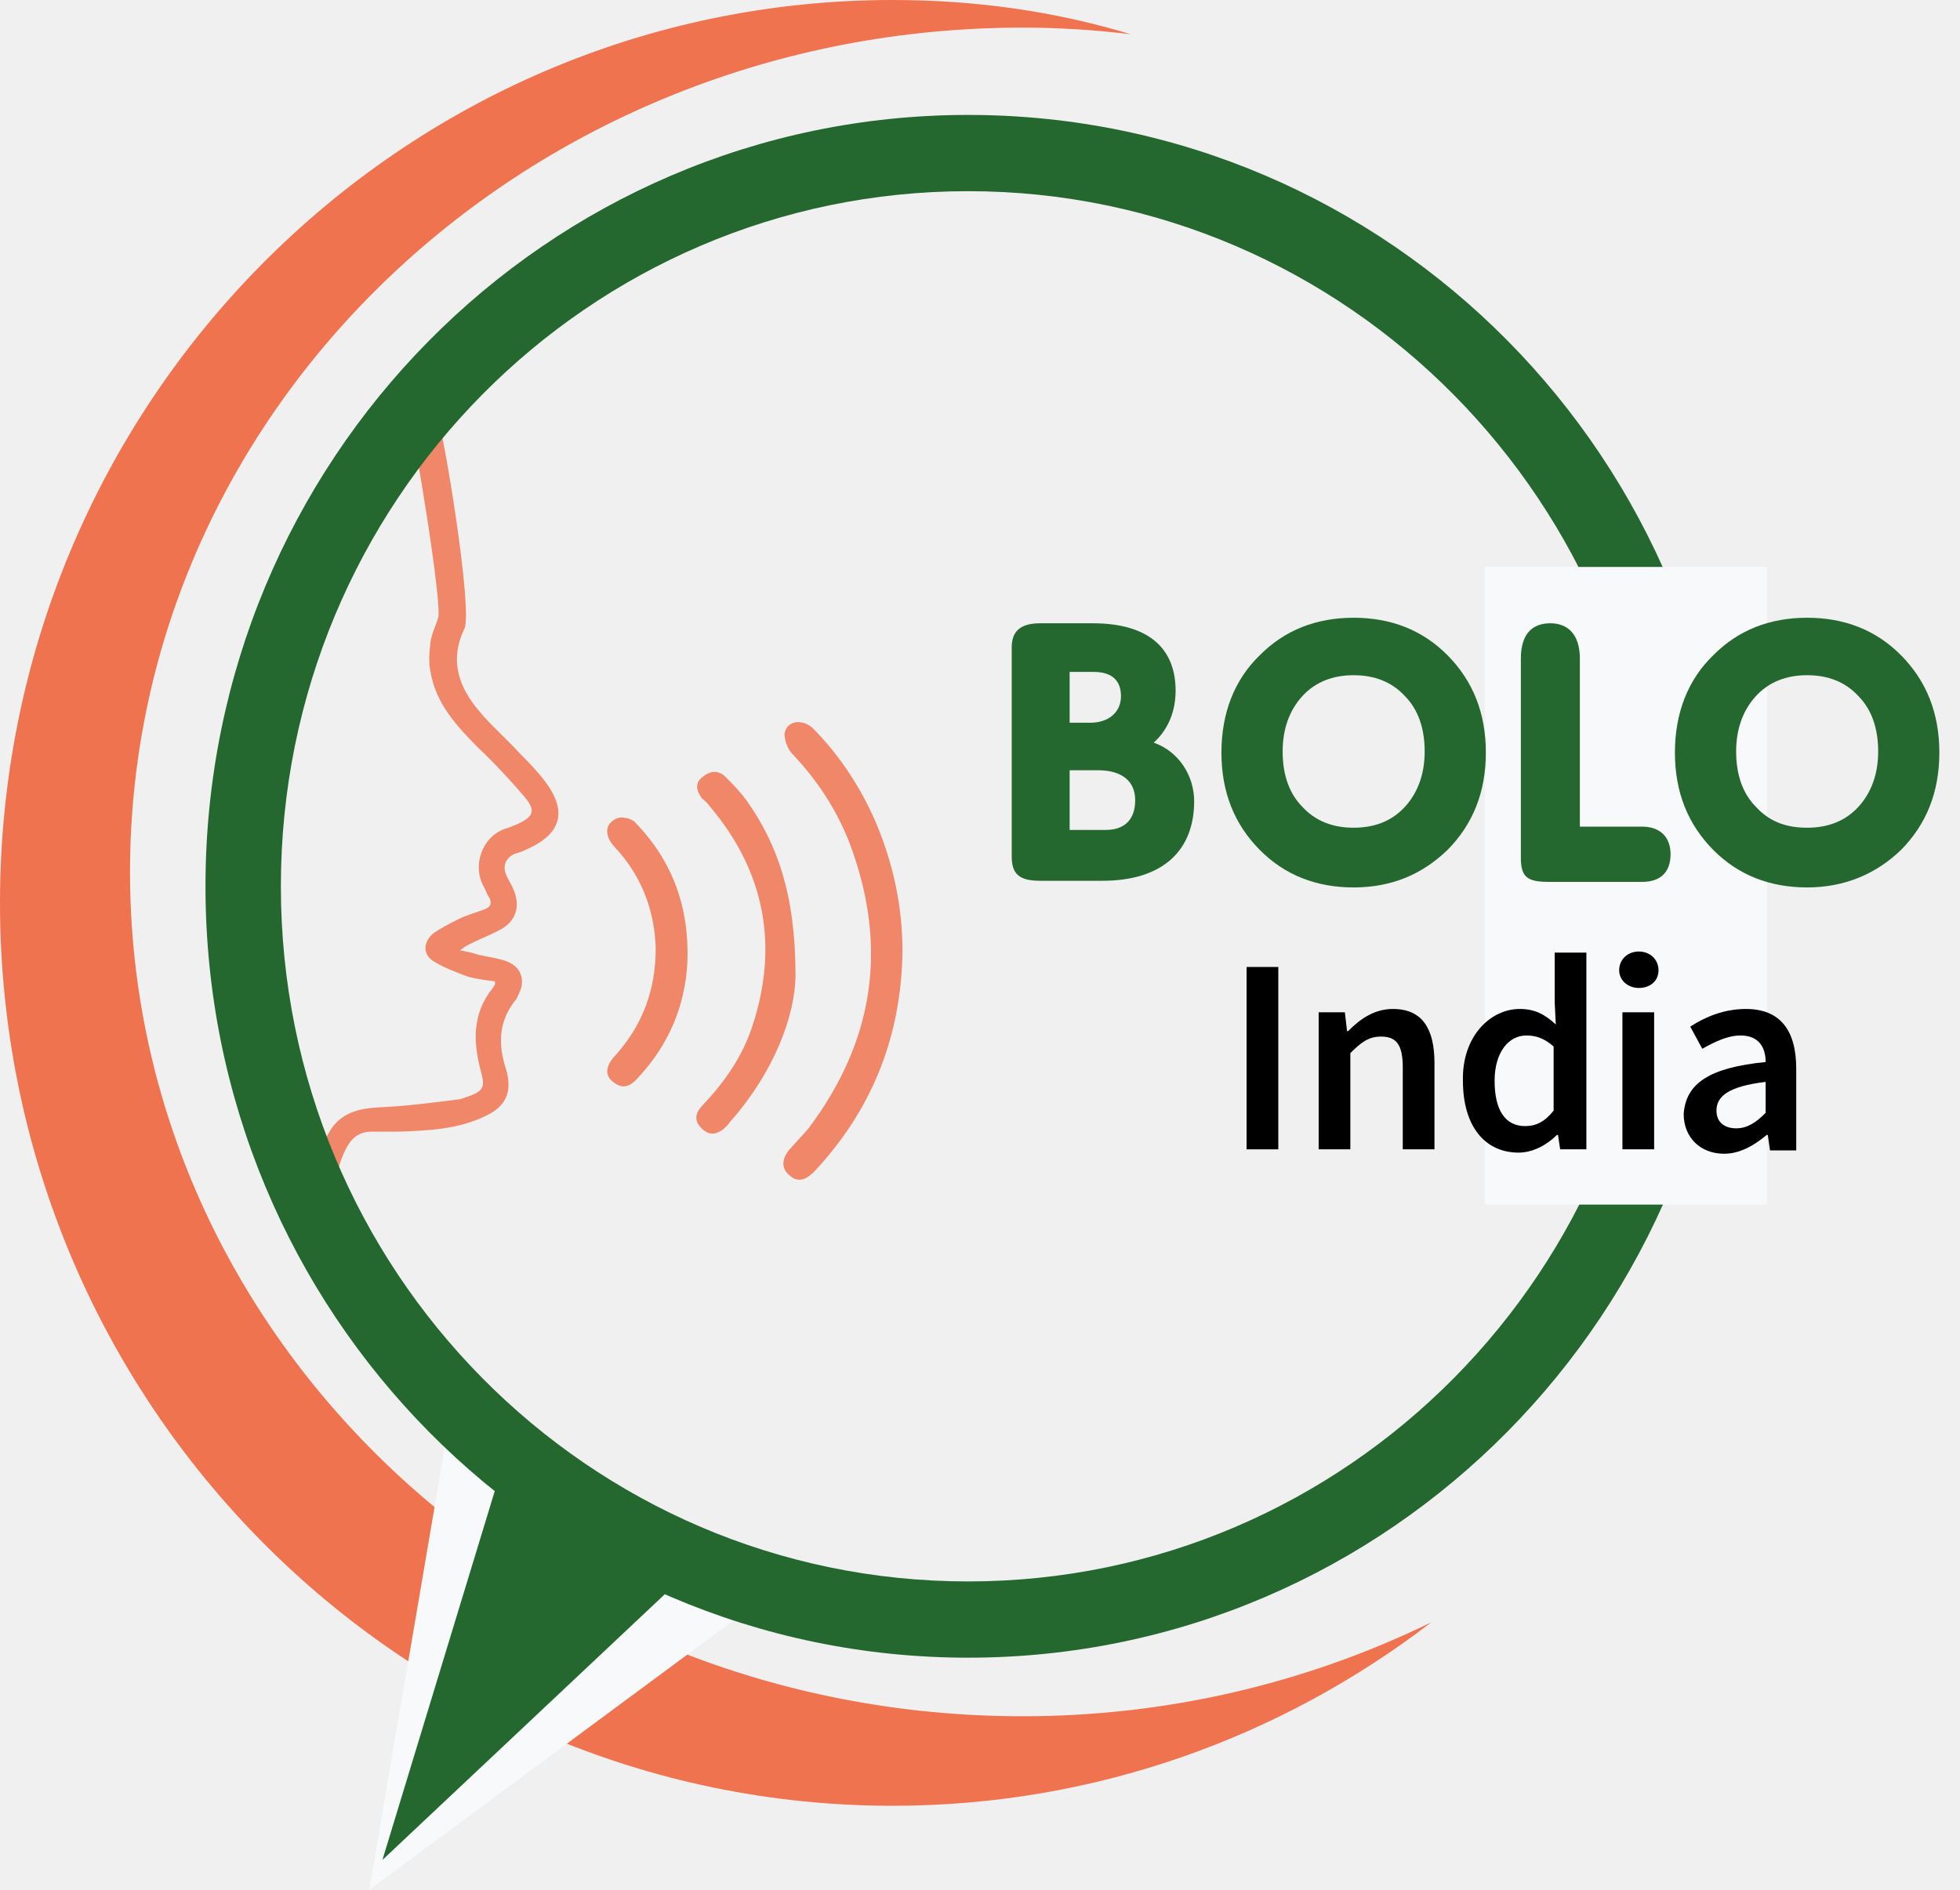
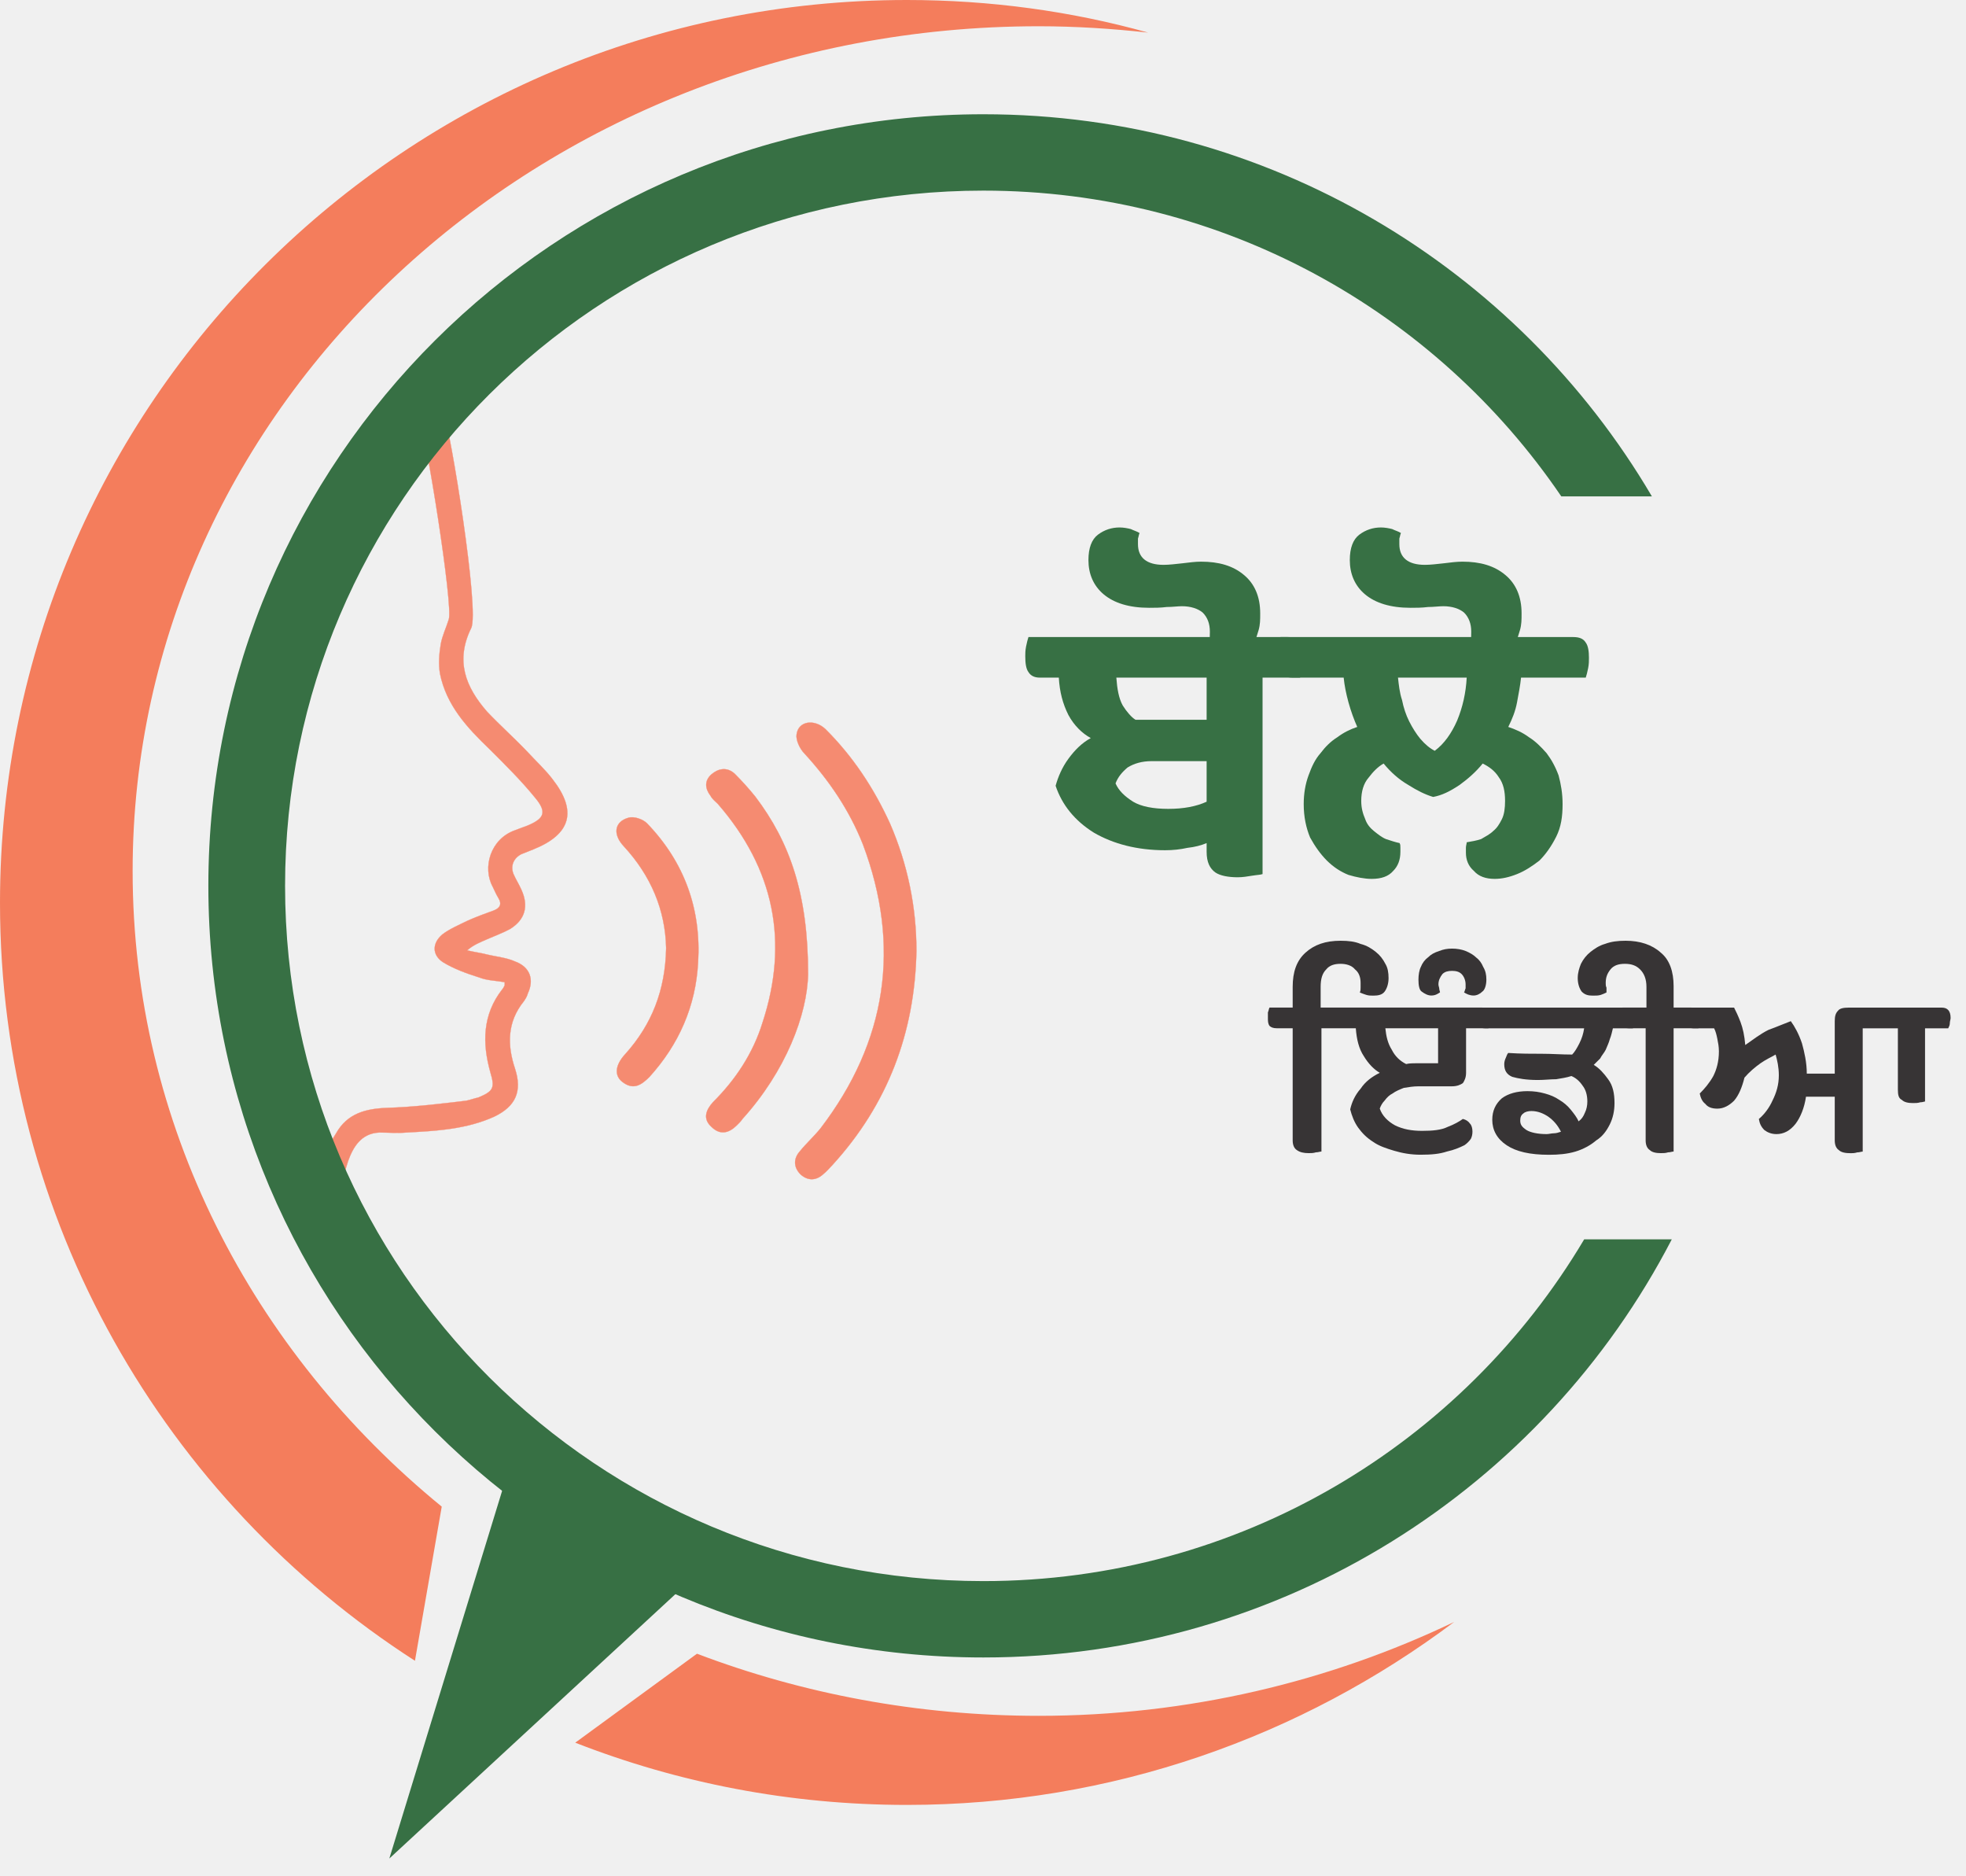
- <svg xmlns="http://www.w3.org/2000/svg" width="56" height="54" viewBox="0 0 56 54" fill="none">
-   <g clip-path="url(#clip0)">
-     <path fill-rule="evenodd" clip-rule="evenodd" d="M12.457 11.747C12.675 12.284 13.518 17.463 13.268 17.968C12.831 18.884 13.112 19.642 13.705 20.337C14.049 20.747 14.454 21.094 14.829 21.505C15.079 21.758 15.329 22.01 15.547 22.294C16.234 23.179 16.047 23.842 15.016 24.284C14.892 24.347 14.767 24.379 14.673 24.41C14.454 24.537 14.361 24.726 14.454 24.979C14.517 25.137 14.611 25.263 14.673 25.421C14.86 25.863 14.767 26.273 14.361 26.526C14.142 26.652 13.924 26.747 13.705 26.842C13.518 26.936 13.331 27 13.143 27.158C13.331 27.189 13.487 27.221 13.674 27.284C13.955 27.347 14.236 27.379 14.486 27.473C14.892 27.631 15.016 28.01 14.829 28.389C14.798 28.452 14.767 28.547 14.704 28.61C14.236 29.21 14.236 29.873 14.454 30.537C14.642 31.168 14.486 31.61 13.861 31.894C13.081 32.273 12.238 32.305 11.395 32.337C11.146 32.337 10.896 32.337 10.615 32.337C10.084 32.337 9.897 32.747 9.741 33.158C9.554 33.726 9.429 34.326 9.273 34.894C9.21 35.115 9.179 35.305 8.898 35.273C8.648 35.242 8.523 35.052 8.617 34.768C8.742 34.2 8.867 33.631 9.054 33.063C9.116 32.81 9.273 32.589 9.397 32.368C9.71 31.8 10.24 31.673 10.833 31.642C11.583 31.61 12.3 31.515 13.05 31.421C13.175 31.421 13.268 31.358 13.393 31.326C13.83 31.168 13.861 31.042 13.736 30.6C13.518 29.779 13.487 28.958 14.08 28.231C14.111 28.2 14.111 28.168 14.142 28.137C14.142 28.105 14.142 28.105 14.142 28.042C13.893 28.01 13.643 27.979 13.393 27.916C13.05 27.789 12.706 27.663 12.394 27.473C12.082 27.284 12.082 26.936 12.363 26.684C12.582 26.526 12.831 26.4 13.081 26.273C13.331 26.147 13.58 26.084 13.83 25.989C14.017 25.926 14.08 25.8 13.955 25.61C13.893 25.515 13.861 25.389 13.799 25.294C13.518 24.758 13.736 23.936 14.423 23.684C14.548 23.652 14.673 23.589 14.767 23.558C15.235 23.337 15.329 23.179 14.985 22.768C14.579 22.294 14.142 21.821 13.674 21.379C13.05 20.747 12.457 20.116 12.3 19.2C12.238 18.916 12.269 18.631 12.3 18.347C12.332 18.094 12.457 17.873 12.519 17.652C12.644 17.305 11.832 12.284 11.676 11.937" fill="#F18769" />
-     <path fill-rule="evenodd" clip-rule="evenodd" d="M25.785 27.189C25.754 29.526 24.974 31.579 23.413 33.316C23.319 33.41 23.257 33.505 23.163 33.568C22.945 33.758 22.726 33.758 22.539 33.568C22.32 33.379 22.352 33.126 22.508 32.905C22.695 32.684 22.913 32.463 23.101 32.242C24.974 29.747 25.38 27.063 24.287 24.126C23.912 23.147 23.351 22.295 22.633 21.537C22.508 21.41 22.414 21.158 22.414 20.968C22.477 20.589 22.913 20.526 23.226 20.81C24.006 21.6 24.599 22.516 25.036 23.526C25.536 24.726 25.785 25.926 25.785 27.189Z" fill="#F18769" />
-     <path fill-rule="evenodd" clip-rule="evenodd" d="M22.728 27.852C22.728 29.021 22.104 30.631 20.918 31.989C20.855 32.052 20.824 32.115 20.762 32.179C20.543 32.4 20.293 32.495 20.044 32.242C19.794 31.989 19.888 31.768 20.106 31.547C20.73 30.884 21.23 30.158 21.511 29.273C22.26 26.968 21.823 24.852 20.262 23.021C20.2 22.926 20.106 22.863 20.044 22.8C19.888 22.579 19.856 22.358 20.075 22.2C20.262 22.042 20.512 21.979 20.73 22.2C20.949 22.421 21.136 22.61 21.323 22.863C22.198 24.095 22.728 25.547 22.728 27.852Z" fill="#F18769" />
-     <path fill-rule="evenodd" clip-rule="evenodd" d="M18.734 27.094C18.703 26.02 18.328 25.01 17.547 24.189C17.235 23.842 17.298 23.494 17.672 23.368C17.828 23.336 18.078 23.399 18.172 23.526C19.233 24.631 19.701 25.957 19.639 27.505C19.577 28.736 19.108 29.842 18.265 30.757C18.047 31.01 17.828 31.168 17.516 30.915C17.267 30.726 17.298 30.442 17.61 30.126C18.359 29.273 18.734 28.294 18.734 27.094Z" fill="#F18769" />
-     <path d="M29.218 49.042C15.14 49.042 3.715 38.242 3.715 24.916C3.715 11.589 15.14 0.789 29.218 0.789C30.248 0.789 31.279 0.853 32.309 0.979C30.124 0.316 27.845 0 25.504 0C11.425 0 0 11.558 0 25.8C0 40.042 11.425 51.6 25.504 51.6C31.279 51.6 36.617 49.642 40.893 46.358C37.397 48.063 33.432 49.042 29.218 49.042Z" fill="#EE734E" />
-     <path d="M12.705 41.368L21.227 46.105L10.551 54L12.705 41.368Z" fill="#F8F9FA" />
-     <path d="M27.66 3.284C15.611 3.284 5.871 13.168 5.871 25.326C5.871 37.516 15.642 47.368 27.66 47.368C39.709 47.368 49.449 37.484 49.449 25.326C49.449 13.137 39.709 3.284 27.66 3.284ZM27.66 45.189C16.797 45.189 8.025 36.284 8.025 25.326C8.025 14.337 16.828 5.463 27.66 5.463C38.492 5.463 47.295 14.368 47.295 25.326C47.295 36.316 38.492 45.189 27.66 45.189Z" fill="#246830" />
-     <path d="M14.484 41.463L10.926 53.148L20.322 44.306L14.484 41.463Z" fill="#246830" />
-     <path d="M50.48 16.2H42.426V34.421H50.48V16.2Z" fill="#F8F9FA" />
-     <path d="M35.617 27.631H36.523V32.842H35.617V27.631Z" fill="black" />
-     <path d="M37.676 28.926H38.425L38.487 29.463H38.519C38.862 29.115 39.268 28.831 39.798 28.831C40.641 28.831 40.985 29.399 40.985 30.378V32.842H40.079V30.505C40.079 29.842 39.892 29.62 39.455 29.62C39.112 29.62 38.893 29.778 38.581 30.094V32.842H37.676V28.926Z" fill="black" />
-     <path d="M43.421 28.831C43.858 28.831 44.139 28.989 44.451 29.273L44.42 28.641V27.22H45.325V32.841H44.576L44.514 32.431H44.482C44.201 32.715 43.796 32.936 43.39 32.936C42.422 32.936 41.798 32.178 41.798 30.883C41.767 29.62 42.578 28.831 43.421 28.831ZM43.577 32.178C43.889 32.178 44.139 32.052 44.389 31.736V29.904C44.108 29.652 43.858 29.589 43.608 29.589C43.109 29.589 42.703 30.062 42.703 30.883C42.703 31.736 43.015 32.178 43.577 32.178Z" fill="black" />
-     <path d="M46.262 27.726C46.262 27.41 46.511 27.189 46.824 27.189C47.136 27.189 47.386 27.41 47.386 27.726C47.386 28.042 47.136 28.231 46.824 28.231C46.511 28.231 46.262 28.01 46.262 27.726ZM46.355 28.926H47.261V32.842H46.355V28.926Z" fill="black" />
-     <path d="M50.447 30.347C50.447 29.936 50.259 29.589 49.729 29.589C49.354 29.589 48.98 29.778 48.636 29.968L48.293 29.336C48.73 29.052 49.261 28.831 49.885 28.831C50.852 28.831 51.321 29.431 51.321 30.536V32.873H50.572L50.509 32.431H50.478C50.135 32.715 49.729 32.968 49.261 32.968C48.574 32.968 48.105 32.494 48.105 31.831C48.168 30.947 48.855 30.505 50.447 30.347ZM49.604 32.242C49.916 32.242 50.166 32.084 50.447 31.799V30.915C49.385 31.042 49.042 31.326 49.042 31.736C49.042 32.084 49.292 32.242 49.604 32.242Z" fill="black" />
-     <path d="M32.964 21.221C33.682 21.473 34.119 22.168 34.119 22.894C34.119 24.284 33.245 25.168 31.497 25.168H29.718C29.125 25.168 28.906 24.979 28.906 24.473V18.505C28.906 18.063 29.125 17.81 29.718 17.81H31.216C32.902 17.81 33.589 18.599 33.589 19.736C33.589 20.494 33.245 20.968 32.964 21.221ZM30.561 20.652H31.154C31.653 20.652 32.028 20.368 32.028 19.894C32.028 19.452 31.778 19.2 31.247 19.2H30.561V20.652ZM30.561 23.715H31.591C32.121 23.715 32.434 23.431 32.434 22.863C32.434 22.326 32.059 22.01 31.372 22.01H30.561V23.715Z" fill="#246830" />
-     <path d="M38.676 25.358C37.614 25.358 36.709 25.01 35.991 24.284C35.273 23.558 34.898 22.642 34.898 21.505C34.898 20.368 35.273 19.421 35.991 18.726C36.709 18 37.614 17.652 38.676 17.652C39.737 17.652 40.642 18 41.36 18.726C42.078 19.452 42.453 20.368 42.453 21.505C42.453 22.642 42.078 23.558 41.36 24.284C40.642 24.979 39.768 25.358 38.676 25.358ZM38.676 23.652C39.269 23.652 39.768 23.463 40.143 23.052C40.517 22.642 40.705 22.105 40.705 21.473C40.705 20.81 40.517 20.273 40.143 19.894C39.768 19.484 39.269 19.294 38.676 19.294C38.083 19.294 37.583 19.484 37.208 19.894C36.834 20.305 36.647 20.842 36.647 21.473C36.647 22.137 36.834 22.673 37.208 23.052C37.583 23.463 38.083 23.652 38.676 23.652Z" fill="#246830" />
-     <path d="M45.139 23.621H46.918C47.418 23.621 47.73 23.905 47.73 24.41C47.73 24.915 47.449 25.2 46.918 25.2H44.265C43.64 25.2 43.453 25.073 43.453 24.505V18.821C43.453 18.094 43.797 17.81 44.296 17.81C44.764 17.81 45.139 18.094 45.139 18.821V23.621Z" fill="#246830" />
-     <path d="M51.633 25.358C50.571 25.358 49.666 25.01 48.948 24.284C48.23 23.558 47.855 22.642 47.855 21.505C47.855 20.368 48.23 19.421 48.948 18.726C49.666 18 50.571 17.652 51.633 17.652C52.694 17.652 53.599 18 54.317 18.726C55.035 19.452 55.41 20.368 55.41 21.505C55.41 22.642 55.035 23.558 54.317 24.284C53.599 24.979 52.694 25.358 51.633 25.358ZM51.633 23.652C52.226 23.652 52.725 23.463 53.1 23.052C53.474 22.642 53.662 22.105 53.662 21.473C53.662 20.81 53.474 20.273 53.1 19.894C52.725 19.484 52.226 19.294 51.633 19.294C51.039 19.294 50.54 19.484 50.166 19.894C49.791 20.305 49.604 20.842 49.604 21.473C49.604 22.137 49.791 22.673 50.166 23.052C50.54 23.463 51.008 23.652 51.633 23.652Z" fill="#246830" />
-   </g>
-   <defs>
-     <clipPath id="clip0">
-       <rect width="55.409" height="54" fill="white" />
-     </clipPath>
-   </defs>
+ <svg xmlns="http://www.w3.org/2000/svg" width="108" height="103" viewBox="0 0 108 103" fill="none">
+   <path fill-rule="evenodd" clip-rule="evenodd" d="M24.344 22.574C24.739 23.579 26.363 33.584 25.881 34.501C25.003 36.292 25.573 37.734 26.759 39.088C27.461 39.831 28.251 40.53 28.997 41.316C29.436 41.797 29.962 42.278 30.358 42.802C31.718 44.549 31.367 45.816 29.304 46.646C29.085 46.734 28.865 46.821 28.646 46.908C28.207 47.127 28.031 47.564 28.207 48.001C28.338 48.306 28.514 48.569 28.646 48.874C29.041 49.748 28.865 50.491 28.031 51.015C27.636 51.233 27.154 51.408 26.759 51.583C26.363 51.758 26.012 51.889 25.661 52.195C26.012 52.282 26.363 52.326 26.715 52.413C27.241 52.544 27.812 52.588 28.295 52.806C29.129 53.112 29.348 53.811 28.997 54.554C28.953 54.729 28.865 54.86 28.777 54.991C27.856 56.127 27.856 57.394 28.295 58.704C28.69 59.927 28.338 60.758 27.154 61.325C25.617 62.025 23.949 62.112 22.325 62.199C21.843 62.243 21.316 62.199 20.833 62.199C19.824 62.243 19.385 63.029 19.121 63.772C18.77 64.864 18.507 66 18.244 67.136C18.112 67.529 18.068 67.922 17.497 67.879C17.015 67.791 16.795 67.442 16.927 66.874C17.19 65.782 17.453 64.689 17.761 63.597C17.892 63.117 18.2 62.68 18.463 62.243C19.078 61.151 20.087 60.889 21.272 60.845C22.72 60.801 24.169 60.626 25.617 60.452C25.837 60.408 26.056 60.321 26.276 60.277C27.11 59.927 27.197 59.753 26.934 58.879C26.495 57.306 26.495 55.733 27.592 54.335C27.636 54.292 27.68 54.204 27.724 54.117C27.724 54.117 27.724 54.073 27.724 53.942C27.241 53.855 26.759 53.855 26.32 53.68C25.617 53.462 24.915 53.2 24.344 52.85C23.73 52.457 23.73 51.801 24.3 51.321C24.696 51.015 25.222 50.797 25.661 50.578C26.144 50.36 26.627 50.185 27.11 50.01C27.461 49.879 27.592 49.661 27.373 49.311C27.241 49.093 27.154 48.874 27.066 48.7C26.495 47.651 26.934 46.078 28.295 45.598C28.514 45.51 28.777 45.423 28.997 45.336C29.919 44.943 30.05 44.593 29.392 43.807C28.646 42.889 27.768 42.015 26.89 41.142C25.661 39.962 24.52 38.739 24.169 36.991C24.081 36.467 24.125 35.899 24.213 35.375C24.3 34.894 24.52 34.457 24.652 34.02C24.915 33.322 23.379 23.71 23.028 23.011L24.344 22.574Z" fill="#F58B71" stroke="#F58B71" stroke-width="0.014" />
+   <path fill-rule="evenodd" clip-rule="evenodd" d="M50.343 52.226C50.255 56.726 48.763 60.657 45.734 63.978C45.559 64.153 45.427 64.327 45.208 64.502C44.813 64.852 44.374 64.852 43.979 64.502C43.584 64.109 43.584 63.628 43.935 63.235C44.286 62.798 44.725 62.405 45.076 61.968C48.719 57.206 49.509 51.964 47.402 46.371C46.656 44.493 45.559 42.877 44.198 41.391C43.935 41.129 43.715 40.648 43.759 40.343C43.847 39.6 44.725 39.469 45.339 40.037C46.876 41.566 48.017 43.313 48.895 45.236C49.86 47.464 50.343 49.823 50.343 52.226Z" fill="#F58B71" />
+   <path fill-rule="evenodd" clip-rule="evenodd" d="M50.343 52.226C50.255 56.726 48.763 60.657 45.734 63.978C45.559 64.153 45.427 64.327 45.208 64.502C44.813 64.852 44.374 64.852 43.979 64.502C43.584 64.109 43.584 63.628 43.935 63.235C44.286 62.798 44.725 62.405 45.076 61.968C48.719 57.206 49.509 51.964 47.402 46.371C46.656 44.493 45.559 42.877 44.198 41.391C43.935 41.129 43.715 40.648 43.759 40.343C43.847 39.6 44.725 39.469 45.339 40.037C46.876 41.566 48.017 43.313 48.895 45.236C49.86 47.464 50.343 49.823 50.343 52.226Z" stroke="#F58B71" stroke-width="0.014" />
+   <path fill-rule="evenodd" clip-rule="evenodd" d="M44.391 53.497C44.347 55.725 43.162 58.827 40.792 61.448C40.704 61.579 40.616 61.666 40.484 61.797C40.046 62.234 39.563 62.365 39.08 61.885C38.597 61.448 38.773 60.968 39.168 60.531C40.397 59.307 41.362 57.866 41.889 56.162C43.337 51.749 42.547 47.73 39.431 44.148C39.3 44.017 39.124 43.886 39.036 43.711C38.729 43.318 38.685 42.881 39.08 42.531C39.431 42.225 39.914 42.094 40.353 42.487C40.748 42.881 41.143 43.318 41.494 43.754C43.381 46.245 44.391 49.084 44.391 53.497Z" fill="#F58B71" />
+   <path fill-rule="evenodd" clip-rule="evenodd" d="M44.391 53.497C44.347 55.725 43.162 58.827 40.792 61.448C40.704 61.579 40.616 61.666 40.484 61.797C40.046 62.234 39.563 62.365 39.08 61.885C38.597 61.448 38.773 60.968 39.168 60.531C40.397 59.307 41.362 57.866 41.889 56.162C43.337 51.749 42.547 47.73 39.431 44.148C39.3 44.017 39.124 43.886 39.036 43.711C38.729 43.318 38.685 42.881 39.08 42.531C39.431 42.225 39.914 42.094 40.353 42.487C40.748 42.881 41.143 43.318 41.494 43.754C43.381 46.245 44.391 49.084 44.391 53.497Z" stroke="#F58B71" stroke-width="0.014" />
+   <path fill-rule="evenodd" clip-rule="evenodd" d="M36.594 52.074C36.55 49.977 35.76 48.098 34.268 46.481C33.653 45.826 33.741 45.127 34.531 44.909C34.838 44.821 35.321 44.996 35.54 45.215C37.603 47.355 38.525 49.933 38.349 52.86C38.218 55.263 37.296 57.36 35.672 59.151C35.233 59.588 34.794 59.894 34.18 59.413C33.741 59.064 33.785 58.496 34.355 57.884C35.804 56.268 36.55 54.389 36.594 52.074Z" fill="#F58B71" />
+   <path fill-rule="evenodd" clip-rule="evenodd" d="M36.594 52.074C36.55 49.977 35.76 48.098 34.268 46.481C33.653 45.826 33.741 45.127 34.531 44.909C34.838 44.821 35.321 44.996 35.54 45.215C37.603 47.355 38.525 49.933 38.349 52.86C38.218 55.263 37.296 57.36 35.672 59.151C35.233 59.588 34.794 59.894 34.18 59.413C33.741 59.064 33.785 58.496 34.355 57.884C35.804 56.268 36.55 54.389 36.594 52.074Z" stroke="#F58B71" stroke-width="0.014" />
+   <path fill-rule="evenodd" clip-rule="evenodd" d="M38.287 90.824C44.078 93.023 50.415 94.235 57.059 94.235C65.266 94.235 73.035 92.356 79.882 89.08C71.499 95.371 61.097 99.128 49.817 99.128C43.386 99.128 37.242 97.916 31.6 95.71L38.287 90.824ZM24.266 82.745C13.854 74.237 7.286 61.747 7.286 47.838C7.286 22.237 29.539 1.442 57.059 1.442C59.078 1.442 61.097 1.573 63.072 1.791C58.858 0.612 54.381 0 49.817 0C22.297 0 0 22.194 0 49.586C0 67.035 9.076 82.385 22.795 91.212L24.266 82.745Z" fill="#F47D5C" />
+   <path d="M28.278 79.616L21.387 102.072L39.734 85.121L28.278 79.616Z" fill="#377044" />
+   <path fill-rule="evenodd" clip-rule="evenodd" d="M15.66 48.653C15.66 69.754 32.821 86.836 54.021 86.836C68.068 86.836 80.354 79.305 87.025 68.066H91.838C84.77 81.709 70.485 91.03 54.021 91.03C30.495 91.03 11.446 72.07 11.446 48.653C11.446 25.236 30.495 6.275 54.021 6.275C69.677 6.275 83.362 14.704 90.745 27.262H85.768C78.877 17.126 67.227 10.469 54.021 10.469C32.821 10.469 15.66 27.551 15.66 48.653Z" fill="#377044" />
+   <path d="M64.002 46.696C62.466 46.696 61.15 46.346 60.096 45.734C59.043 45.079 58.34 44.206 57.989 43.157C58.121 42.676 58.34 42.152 58.692 41.672C59.043 41.191 59.438 40.798 59.921 40.536C59.438 40.274 58.999 39.837 58.692 39.269C58.384 38.657 58.209 38.002 58.165 37.215H57.111C56.848 37.215 56.629 37.128 56.497 36.91C56.365 36.735 56.322 36.429 56.322 36.036C56.322 35.905 56.322 35.73 56.365 35.512C56.409 35.293 56.453 35.118 56.497 34.987H70.718C71.069 34.987 71.288 35.075 71.42 35.293C71.552 35.468 71.596 35.774 71.596 36.123C71.596 36.298 71.596 36.473 71.552 36.691C71.508 36.91 71.464 37.084 71.42 37.215H69.357V48.006C69.225 48.05 69.05 48.05 68.787 48.094C68.523 48.137 68.26 48.181 67.997 48.181C67.47 48.181 67.031 48.094 66.768 47.919C66.46 47.7 66.285 47.351 66.285 46.783V46.303C65.978 46.434 65.626 46.521 65.231 46.565C64.836 46.652 64.441 46.696 64.002 46.696ZM64.178 44.424C65.012 44.424 65.714 44.293 66.285 44.031V41.803H63.256C62.73 41.803 62.291 41.934 61.94 42.152C61.632 42.414 61.413 42.676 61.281 43.026C61.457 43.419 61.764 43.725 62.247 44.031C62.686 44.293 63.344 44.424 64.178 44.424ZM61.325 37.215C61.369 37.827 61.457 38.351 61.676 38.745C61.896 39.094 62.159 39.4 62.379 39.531H66.285V37.215H61.325Z" fill="#377044" />
+   <path d="M66.332 35.959C66.375 35.74 66.419 35.522 66.419 35.303C66.463 35.085 66.463 34.867 66.463 34.692C66.463 34.255 66.332 33.906 66.068 33.643C65.805 33.425 65.41 33.294 64.927 33.294C64.707 33.294 64.4 33.337 64.093 33.337C63.742 33.381 63.435 33.381 63.127 33.381C62.03 33.381 61.196 33.119 60.626 32.639C60.055 32.158 59.792 31.503 59.792 30.76C59.792 30.105 59.967 29.624 60.318 29.362C60.669 29.1 61.065 28.969 61.503 28.969C61.723 28.969 61.942 29.012 62.118 29.056C62.294 29.143 62.469 29.187 62.601 29.275C62.557 29.362 62.557 29.449 62.513 29.58C62.513 29.711 62.513 29.799 62.513 29.886C62.513 30.629 62.996 31.022 63.917 31.022C64.225 31.022 64.576 30.978 64.971 30.935C65.322 30.891 65.673 30.847 65.98 30.847C66.946 30.847 67.736 31.066 68.35 31.59C68.921 32.071 69.228 32.77 69.228 33.687C69.228 34.036 69.228 34.299 69.141 34.605C69.053 34.867 69.009 35.085 68.921 35.216L66.332 35.959Z" fill="#377044" />
+   <path d="M82.108 48.269C81.626 48.269 81.231 48.137 80.967 47.832C80.66 47.569 80.528 47.22 80.528 46.827C80.528 46.739 80.528 46.652 80.528 46.565C80.528 46.434 80.572 46.346 80.572 46.259C80.835 46.215 81.099 46.171 81.362 46.084C81.582 45.953 81.845 45.822 82.021 45.647C82.24 45.472 82.372 45.254 82.503 44.992C82.635 44.73 82.679 44.38 82.679 43.987C82.679 43.463 82.591 43.026 82.328 42.676C82.108 42.327 81.801 42.108 81.45 41.934C81.099 42.371 80.66 42.764 80.177 43.113C79.65 43.463 79.212 43.681 78.729 43.769C78.29 43.638 77.851 43.419 77.368 43.113C76.841 42.807 76.403 42.414 76.007 41.934C75.7 42.108 75.437 42.371 75.174 42.72C74.91 43.026 74.778 43.463 74.778 43.987C74.778 44.38 74.866 44.686 74.998 44.992C75.086 45.254 75.261 45.472 75.481 45.647C75.7 45.822 75.92 45.997 76.139 46.084C76.403 46.171 76.666 46.259 76.885 46.303C76.929 46.39 76.929 46.434 76.929 46.565C76.929 46.652 76.929 46.739 76.929 46.783C76.929 47.22 76.797 47.569 76.534 47.832C76.271 48.137 75.876 48.269 75.349 48.269C74.954 48.269 74.515 48.181 74.076 48.05C73.637 47.875 73.242 47.613 72.891 47.264C72.54 46.914 72.233 46.477 71.969 45.997C71.75 45.472 71.618 44.861 71.618 44.162C71.618 43.594 71.706 43.07 71.882 42.589C72.057 42.108 72.233 41.715 72.54 41.366C72.803 41.016 73.111 40.71 73.462 40.492C73.813 40.23 74.164 40.055 74.559 39.924C74.383 39.531 74.208 39.05 74.076 38.57C73.945 38.089 73.857 37.652 73.813 37.215H71.004C70.697 37.215 70.433 37.128 70.302 36.91C70.17 36.735 70.126 36.429 70.126 36.036C70.126 35.905 70.126 35.73 70.17 35.512C70.214 35.293 70.258 35.118 70.346 34.987H86.41C86.761 34.987 86.98 35.075 87.112 35.293C87.244 35.468 87.287 35.774 87.287 36.123C87.287 36.298 87.287 36.473 87.244 36.691C87.2 36.91 87.156 37.084 87.112 37.215H83.557C83.513 37.652 83.425 38.089 83.337 38.57C83.249 39.05 83.074 39.487 82.855 39.924C83.249 40.055 83.645 40.23 83.996 40.492C84.347 40.71 84.654 41.016 84.961 41.366C85.225 41.715 85.444 42.108 85.62 42.589C85.751 43.07 85.839 43.594 85.839 44.162C85.839 44.861 85.751 45.429 85.488 45.953C85.225 46.477 84.917 46.914 84.566 47.264C84.171 47.569 83.776 47.832 83.337 48.006C82.898 48.181 82.503 48.269 82.108 48.269ZM78.817 41.235C79.343 40.842 79.738 40.274 80.046 39.575C80.353 38.832 80.528 38.045 80.572 37.215H76.797C76.841 37.609 76.885 38.045 77.017 38.439C77.105 38.876 77.236 39.269 77.412 39.618C77.588 39.968 77.807 40.317 78.026 40.579C78.29 40.885 78.553 41.104 78.817 41.235Z" fill="#377044" />
+   <path d="M80.689 35.959C80.733 35.74 80.777 35.522 80.777 35.303C80.821 35.085 80.821 34.867 80.821 34.692C80.821 34.255 80.689 33.906 80.426 33.643C80.163 33.425 79.768 33.294 79.285 33.294C79.065 33.294 78.758 33.337 78.451 33.337C78.1 33.381 77.792 33.381 77.485 33.381C76.388 33.381 75.554 33.119 74.983 32.639C74.413 32.158 74.15 31.503 74.15 30.76C74.15 30.105 74.325 29.624 74.676 29.362C75.027 29.1 75.422 28.969 75.861 28.969C76.081 28.969 76.3 29.012 76.476 29.056C76.651 29.143 76.827 29.187 76.959 29.275C76.915 29.362 76.915 29.449 76.871 29.58C76.871 29.711 76.871 29.799 76.871 29.886C76.871 30.629 77.353 31.022 78.275 31.022C78.582 31.022 78.934 30.978 79.329 30.935C79.68 30.891 80.031 30.847 80.338 30.847C81.304 30.847 82.094 31.066 82.708 31.59C83.279 32.071 83.586 32.77 83.586 33.687C83.586 34.036 83.586 34.299 83.498 34.605C83.41 34.867 83.367 35.085 83.279 35.216L80.689 35.959Z" fill="#377044" />
+   <path d="M78.035 63.419C77.508 63.419 77.025 63.332 76.586 63.201C76.147 63.069 75.752 62.938 75.445 62.72C75.094 62.502 74.831 62.239 74.611 61.934C74.392 61.628 74.26 61.278 74.172 60.929C74.26 60.536 74.436 60.142 74.743 59.793C75.006 59.4 75.357 59.138 75.796 58.919C75.489 58.744 75.182 58.439 74.918 58.002C74.655 57.609 74.523 57.084 74.48 56.473H72.592V63.244C72.504 63.244 72.417 63.288 72.285 63.288C72.153 63.332 72.022 63.332 71.89 63.332C71.626 63.332 71.407 63.288 71.231 63.157C71.1 63.069 71.012 62.895 71.012 62.633V56.473H70.134C69.959 56.473 69.827 56.429 69.739 56.342C69.651 56.211 69.651 56.08 69.651 55.905C69.651 55.817 69.651 55.73 69.651 55.599C69.695 55.511 69.695 55.424 69.739 55.337H71.012V54.201C71.012 53.371 71.231 52.759 71.714 52.322C72.197 51.885 72.812 51.667 73.645 51.667C74.084 51.667 74.436 51.711 74.743 51.842C75.094 51.929 75.357 52.104 75.577 52.279C75.796 52.453 75.972 52.672 76.103 52.934C76.235 53.152 76.279 53.414 76.279 53.72C76.279 54.026 76.191 54.288 76.06 54.463C75.928 54.638 75.708 54.681 75.445 54.681C75.313 54.681 75.182 54.681 75.05 54.638C74.918 54.594 74.787 54.55 74.699 54.507C74.743 54.419 74.743 54.332 74.743 54.245C74.743 54.157 74.743 54.07 74.743 53.983C74.743 53.677 74.655 53.414 74.436 53.24C74.26 53.021 73.953 52.934 73.645 52.934C73.294 52.934 73.031 53.021 72.856 53.24C72.636 53.458 72.548 53.764 72.548 54.201V55.337H81.414C81.722 55.337 81.853 55.511 81.853 55.905C81.853 55.992 81.853 56.08 81.853 56.211C81.809 56.298 81.809 56.385 81.765 56.473H80.537V58.919C80.537 59.181 80.449 59.356 80.361 59.487C80.229 59.575 80.054 59.662 79.746 59.662H77.903C77.64 59.662 77.376 59.706 77.113 59.749C76.894 59.837 76.674 59.924 76.499 60.055C76.323 60.142 76.191 60.273 76.06 60.448C75.928 60.579 75.84 60.754 75.796 60.885C75.928 61.278 76.235 61.584 76.63 61.803C77.069 62.021 77.552 62.108 78.122 62.108C78.693 62.108 79.176 62.065 79.527 61.89C79.878 61.759 80.185 61.584 80.361 61.453C80.537 61.497 80.668 61.584 80.756 61.715C80.844 61.803 80.888 61.977 80.888 62.152C80.888 62.327 80.844 62.458 80.8 62.545C80.712 62.676 80.58 62.807 80.449 62.895C80.185 63.026 79.878 63.157 79.483 63.244C79.088 63.375 78.649 63.419 78.035 63.419ZM79 58.395V56.473H76.103C76.147 56.91 76.235 57.303 76.455 57.652C76.63 58.002 76.894 58.264 77.245 58.439C77.42 58.395 77.64 58.395 77.815 58.395H79Z" fill="#373435" />
+   <path d="M78.624 54.675C78.448 54.675 78.272 54.588 78.097 54.457C77.965 54.369 77.921 54.107 77.921 53.801C77.921 53.539 77.965 53.277 78.053 53.102C78.141 52.884 78.272 52.709 78.448 52.578C78.624 52.404 78.799 52.316 79.062 52.229C79.282 52.141 79.501 52.098 79.765 52.098C80.028 52.098 80.291 52.141 80.511 52.229C80.73 52.316 80.95 52.447 81.082 52.578C81.257 52.709 81.389 52.884 81.477 53.102C81.608 53.321 81.652 53.539 81.652 53.801C81.652 54.107 81.564 54.369 81.433 54.457C81.301 54.588 81.125 54.675 80.95 54.675C80.73 54.675 80.555 54.588 80.423 54.501C80.467 54.457 80.467 54.369 80.511 54.282C80.511 54.238 80.511 54.151 80.511 54.064C80.511 53.845 80.423 53.627 80.291 53.496C80.16 53.365 79.984 53.321 79.765 53.321C79.545 53.321 79.37 53.365 79.238 53.496C79.106 53.67 79.019 53.845 79.019 54.064C79.019 54.151 79.062 54.238 79.062 54.282C79.062 54.369 79.106 54.457 79.106 54.501C78.975 54.588 78.843 54.675 78.624 54.675Z" fill="#373435" />
+   <path d="M88.603 56.476C88.559 56.651 88.516 56.869 88.428 57.087C88.384 57.262 88.296 57.437 88.208 57.655C88.12 57.83 87.989 57.961 87.901 58.136C87.769 58.267 87.638 58.398 87.55 58.485C87.857 58.66 88.12 58.966 88.34 59.272C88.603 59.621 88.691 60.058 88.691 60.582C88.691 61.019 88.603 61.413 88.428 61.762C88.252 62.111 88.033 62.417 87.681 62.636C87.374 62.898 86.979 63.116 86.54 63.247C86.101 63.378 85.619 63.422 85.092 63.422C84.039 63.422 83.292 63.247 82.766 62.898C82.239 62.548 81.976 62.068 81.976 61.5C81.976 61.019 82.151 60.626 82.502 60.32C82.853 60.058 83.336 59.927 83.907 59.927C84.258 59.927 84.565 59.971 84.873 60.058C85.18 60.145 85.399 60.233 85.662 60.408C85.882 60.539 86.101 60.714 86.277 60.932C86.453 61.15 86.628 61.369 86.716 61.587C86.891 61.456 86.979 61.325 87.067 61.107C87.155 60.932 87.199 60.714 87.199 60.495C87.199 60.145 87.111 59.84 86.935 59.621C86.76 59.359 86.54 59.184 86.321 59.097C86.058 59.184 85.75 59.228 85.487 59.272C85.18 59.272 84.829 59.315 84.478 59.315C83.819 59.315 83.38 59.228 83.073 59.141C82.766 59.01 82.634 58.791 82.634 58.442C82.634 58.311 82.678 58.18 82.722 58.092C82.766 57.961 82.81 57.874 82.853 57.83C83.512 57.874 84.126 57.874 84.697 57.874C85.267 57.874 85.794 57.917 86.365 57.917C86.496 57.786 86.628 57.568 86.76 57.306C86.891 57.044 86.979 56.782 87.023 56.476H81.581C81.405 56.476 81.317 56.432 81.23 56.345C81.142 56.214 81.098 56.083 81.098 55.908C81.098 55.82 81.142 55.733 81.142 55.602C81.142 55.515 81.186 55.427 81.23 55.34H89.305C89.657 55.34 89.788 55.515 89.788 55.908C89.788 55.995 89.788 56.083 89.788 56.214C89.744 56.301 89.744 56.388 89.701 56.476H88.603ZM84.96 62.286C85.092 62.286 85.224 62.242 85.355 62.242C85.487 62.242 85.619 62.199 85.75 62.155C85.575 61.806 85.355 61.544 85.048 61.325C84.785 61.15 84.478 61.019 84.126 61.019C83.951 61.019 83.775 61.063 83.687 61.15C83.556 61.238 83.512 61.369 83.512 61.544C83.512 61.762 83.6 61.893 83.863 62.068C84.082 62.199 84.478 62.286 84.96 62.286Z" fill="#373435" />
+   <path d="M91.236 63.332C90.973 63.332 90.753 63.288 90.622 63.157C90.49 63.07 90.402 62.895 90.402 62.633V56.473H89.48C89.305 56.473 89.173 56.429 89.129 56.342C89.041 56.211 88.998 56.08 88.998 55.905C88.998 55.817 88.998 55.73 89.041 55.599C89.041 55.511 89.085 55.424 89.129 55.337H90.446V54.201C90.446 53.764 90.314 53.458 90.095 53.24C89.875 53.021 89.612 52.934 89.261 52.934C88.91 52.934 88.647 53.021 88.471 53.24C88.295 53.458 88.208 53.677 88.208 53.983C88.208 54.07 88.208 54.157 88.251 54.245C88.251 54.332 88.251 54.419 88.251 54.507C88.164 54.55 88.076 54.594 87.944 54.638C87.812 54.681 87.681 54.681 87.505 54.681C87.242 54.681 87.066 54.638 86.891 54.463C86.759 54.288 86.671 54.026 86.671 53.72C86.671 53.414 86.759 53.152 86.847 52.934C86.979 52.672 87.154 52.453 87.374 52.279C87.593 52.104 87.856 51.929 88.164 51.842C88.515 51.711 88.866 51.667 89.305 51.667C90.095 51.667 90.753 51.885 91.236 52.322C91.719 52.715 91.938 53.371 91.938 54.157V55.337H92.904C93.079 55.337 93.211 55.38 93.255 55.468C93.343 55.555 93.387 55.73 93.387 55.905C93.387 55.992 93.387 56.08 93.343 56.211C93.343 56.298 93.343 56.385 93.299 56.473H91.938V63.244C91.85 63.244 91.763 63.288 91.631 63.288C91.499 63.332 91.368 63.332 91.236 63.332Z" fill="#373435" />
+   <path d="M105.75 56.476V60.495C105.706 60.495 105.618 60.539 105.487 60.539C105.355 60.582 105.223 60.582 105.091 60.582C104.828 60.582 104.609 60.539 104.477 60.408C104.301 60.32 104.258 60.145 104.258 59.84V56.476H102.326V63.247C102.239 63.247 102.151 63.291 102.019 63.291C101.887 63.335 101.756 63.335 101.668 63.335C101.361 63.335 101.141 63.291 101.01 63.16C100.878 63.073 100.79 62.898 100.79 62.636V60.233H99.21C99.122 60.844 98.903 61.369 98.639 61.718C98.332 62.111 97.981 62.286 97.586 62.286C97.323 62.286 97.103 62.199 96.928 62.068C96.752 61.893 96.664 61.718 96.621 61.456C96.928 61.194 97.191 60.844 97.367 60.451C97.586 60.014 97.718 59.578 97.718 59.053C97.718 58.616 97.63 58.223 97.542 57.917C97.323 58.048 97.016 58.18 96.708 58.398C96.401 58.616 96.094 58.879 95.83 59.184C95.699 59.709 95.523 60.145 95.26 60.451C94.996 60.714 94.689 60.888 94.338 60.888C94.031 60.888 93.811 60.801 93.68 60.626C93.504 60.495 93.416 60.277 93.373 60.058C93.636 59.796 93.899 59.49 94.119 59.097C94.294 58.748 94.426 58.311 94.426 57.743C94.426 57.481 94.382 57.262 94.338 57.044C94.294 56.825 94.25 56.651 94.163 56.476H93.021C92.714 56.476 92.539 56.257 92.539 55.864C92.539 55.777 92.582 55.689 92.582 55.602C92.582 55.471 92.626 55.383 92.67 55.34H95.26C95.348 55.515 95.479 55.777 95.611 56.126C95.743 56.476 95.83 56.869 95.874 57.393C96.313 57.087 96.708 56.782 97.147 56.563C97.63 56.388 98.025 56.214 98.376 56.083C98.596 56.388 98.815 56.782 98.991 57.306C99.122 57.786 99.254 58.354 99.254 58.966H100.79V56.083C100.79 55.82 100.834 55.646 100.966 55.515C101.053 55.383 101.273 55.34 101.536 55.34H106.672C106.979 55.34 107.154 55.515 107.154 55.908C107.154 55.995 107.11 56.083 107.11 56.214C107.11 56.301 107.067 56.388 107.023 56.476H105.75Z" fill="#373435" />
</svg>
